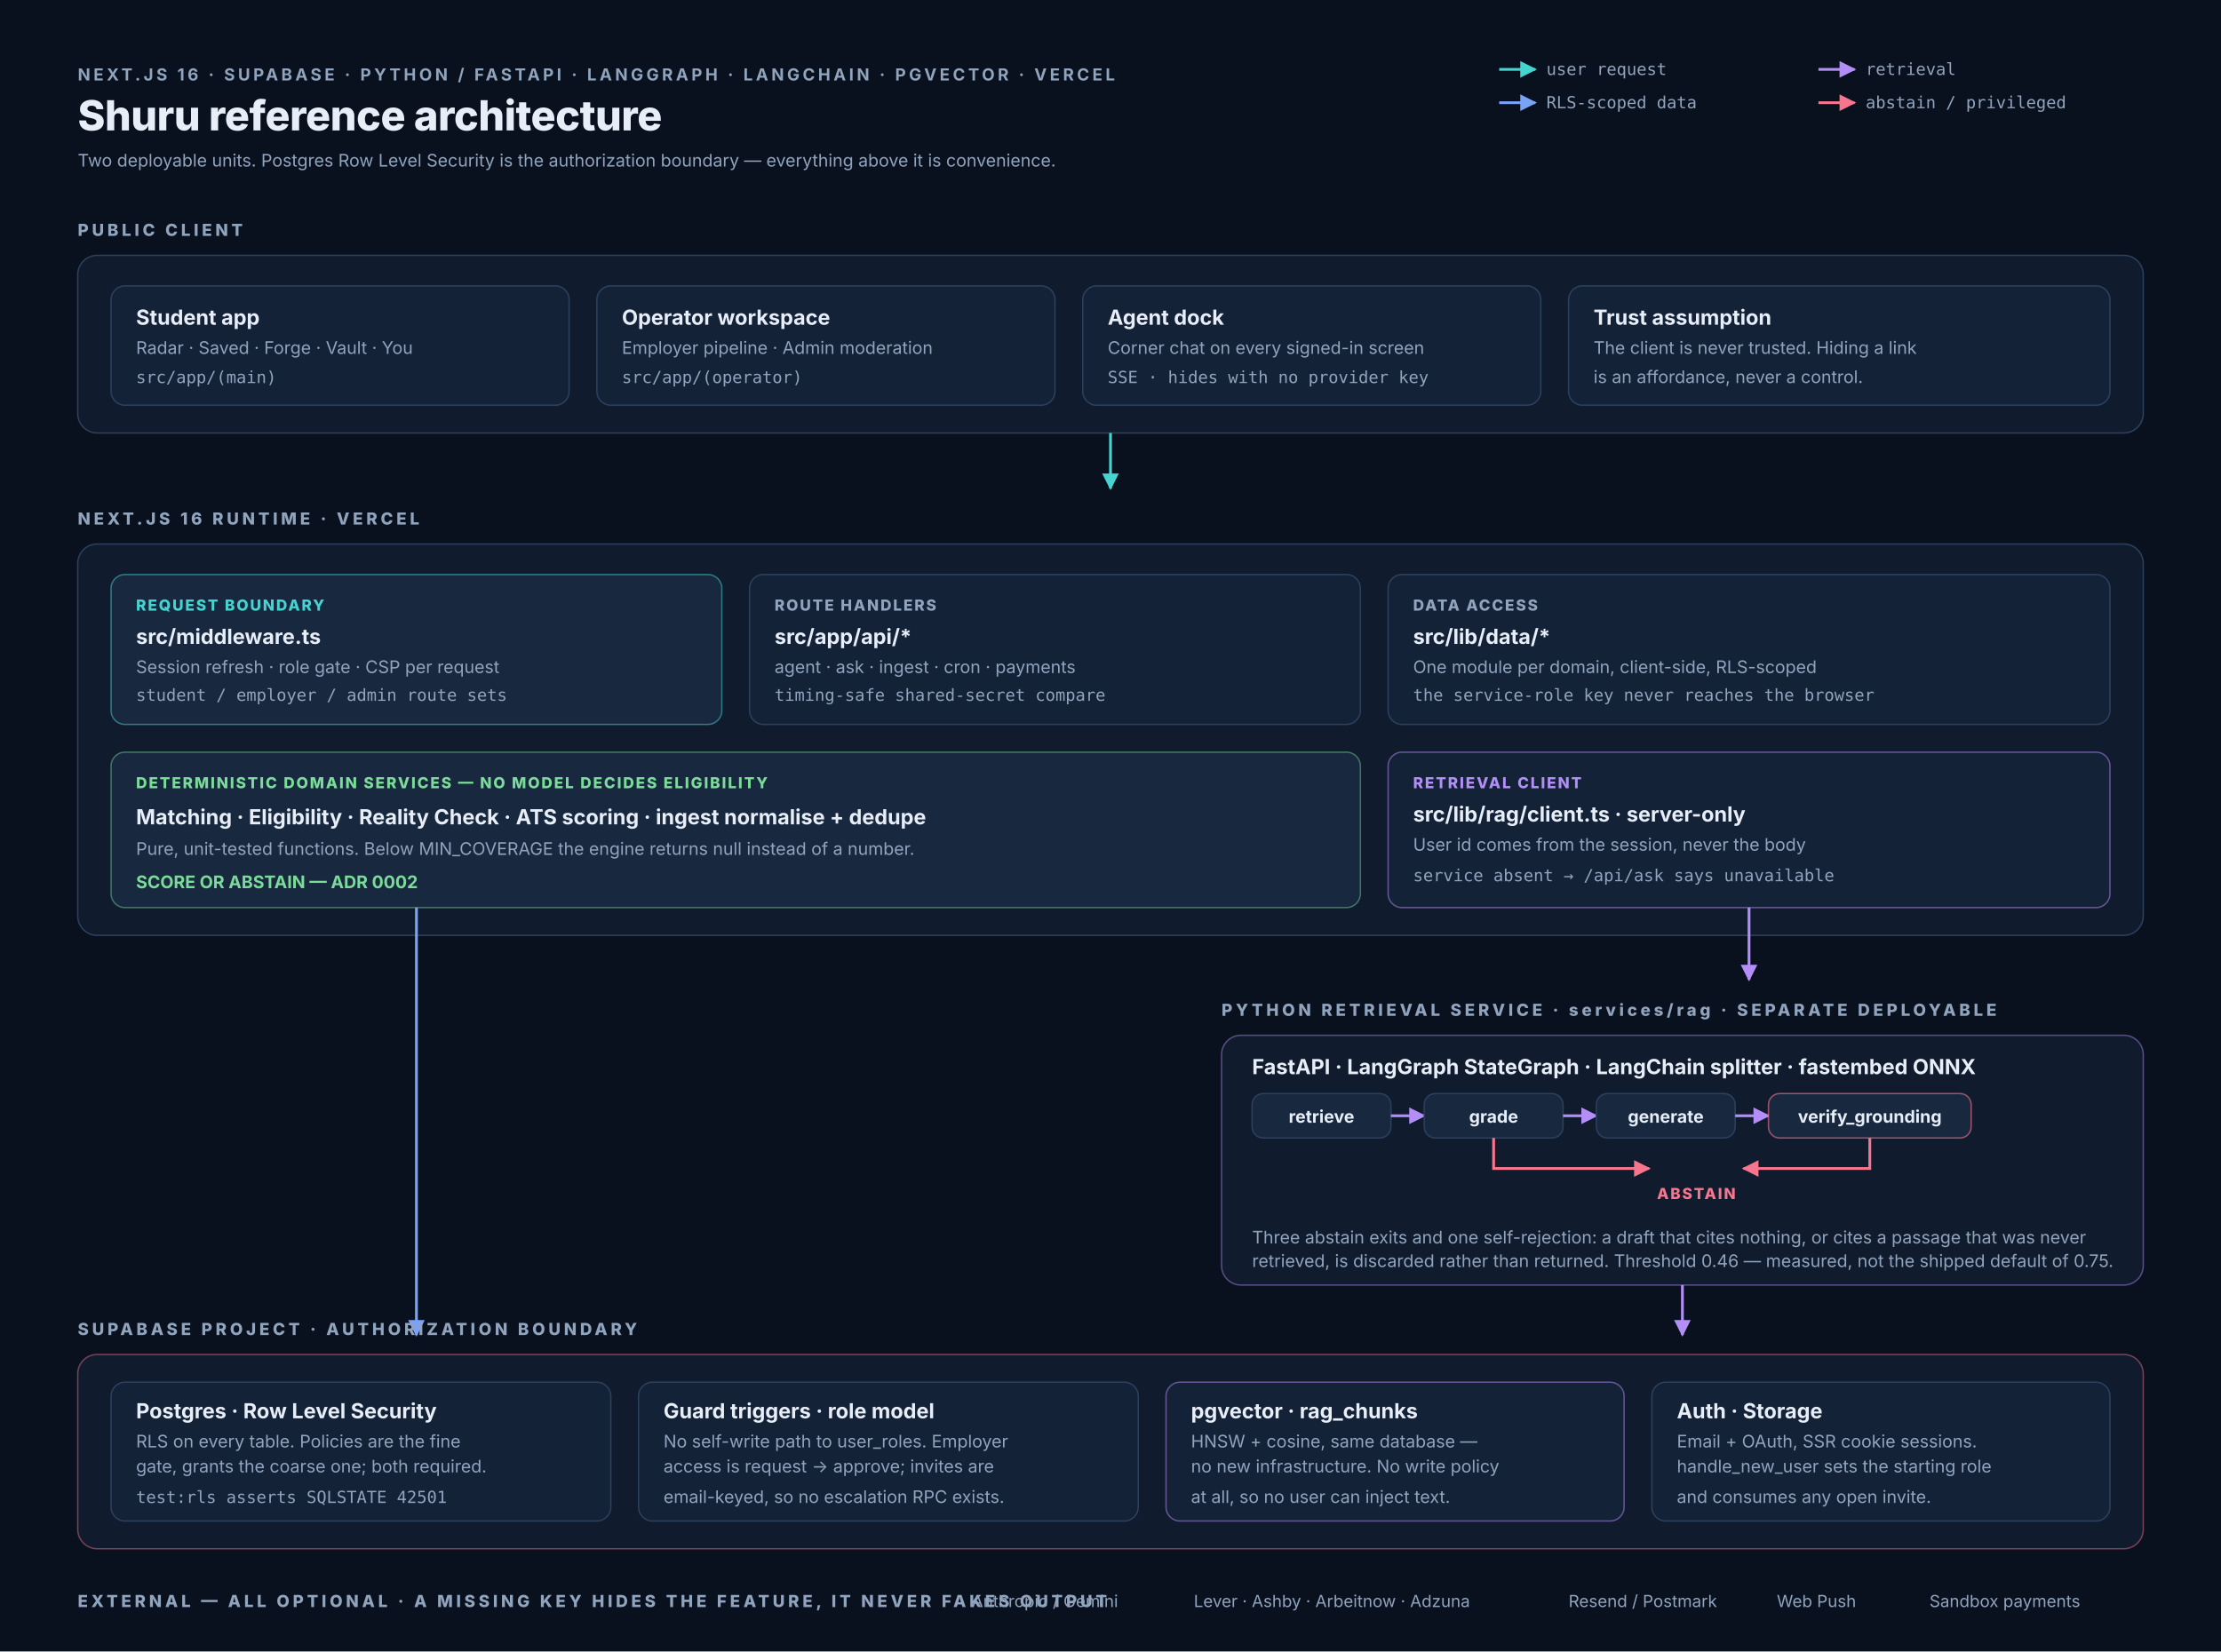
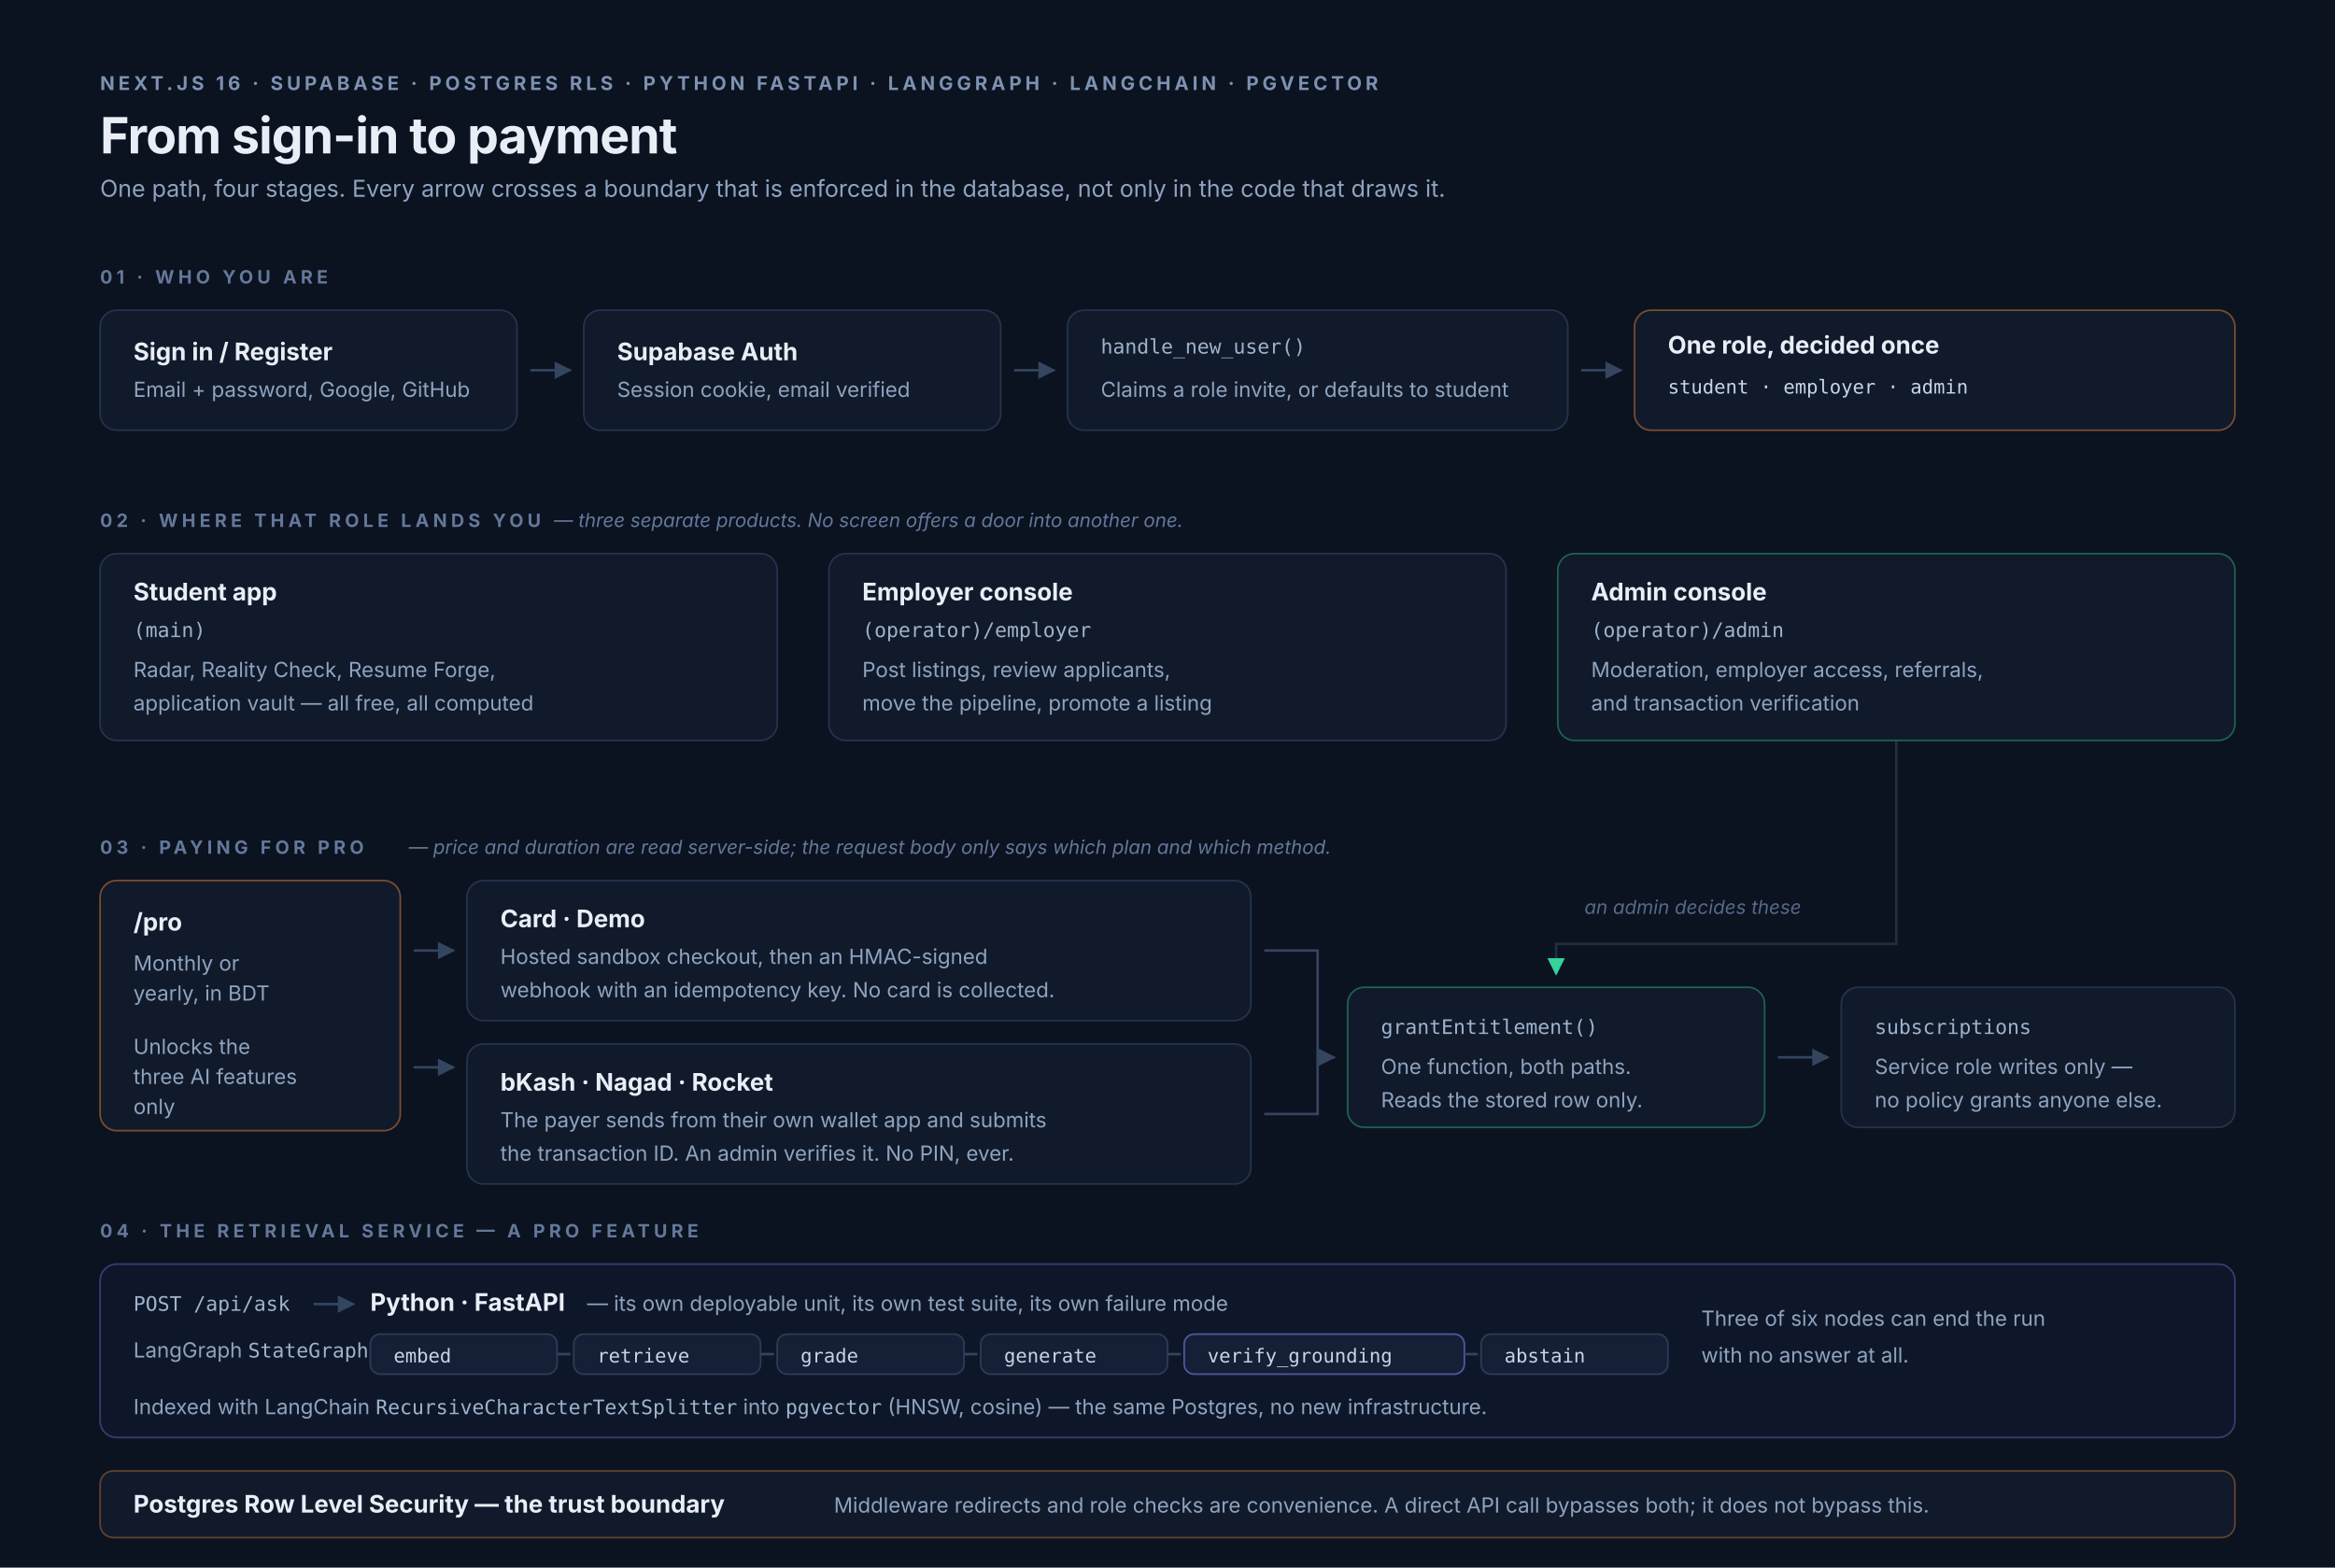
- <svg xmlns="http://www.w3.org/2000/svg" width="1600" height="1190" viewBox="0 0 1600 1190" role="img" aria-labelledby="title desc">
+ <svg xmlns="http://www.w3.org/2000/svg" width="1400" height="940" viewBox="0 0 1400 940" role="img" aria-labelledby="ttl dsc">
  <style>
    text { font-family: Inter, ui-sans-serif, system-ui, -apple-system, "Segoe UI", sans-serif; }
-     .h1 { fill: #e7eef8; font-size: 30px; font-weight: 800; letter-spacing: -0.3px; }
-     .eyebrow { fill: #91a4bd; font-size: 12px; font-weight: 700; letter-spacing: 2.2px; }
-     .band { fill: #91a4bd; font-size: 12px; font-weight: 800; letter-spacing: 2.4px; }
-     .card-t { fill: #e7eef8; font-size: 15px; font-weight: 700; }
-     .card-s { fill: #91a4bd; font-size: 12.5px; }
-     .mono { font-family: "JetBrains Mono", ui-monospace, SFMono-Regular, Menlo, monospace; font-size: 12px; fill: #91a4bd; }
-     .tag { font-size: 11px; font-weight: 800; letter-spacing: 1.2px; }
-     .node-t { fill: #e7eef8; font-size: 12.5px; font-weight: 700; }
-     .flow { stroke-width: 2; fill: none; }
-     .rule { fill: #7bdc9a; font-size: 12.5px; font-weight: 700; }
+     .eyebrow { fill: #7D91B0; font-size: 11.5px; font-weight: 700; letter-spacing: 2.2px; }
+     .h1      { fill: #E9EEF6; font-size: 30px;   font-weight: 700; letter-spacing: -0.5px; }
+     .sub     { fill: #8FA3BF; font-size: 14px; }
+     .lane    { fill: #64789A; font-size: 11px;   font-weight: 700; letter-spacing: 2.4px; }
+     .t       { fill: #E9EEF6; font-size: 14.5px; font-weight: 650; }
+     .s       { fill: #8FA3BF; font-size: 12.5px; }
+     .mono    { font-family: "JetBrains Mono", ui-monospace, SFMono-Regular, Menlo, monospace;
+                font-size: 12px; fill: #9FB3CE; }
+     .pill    { font-family: "JetBrains Mono", ui-monospace, SFMono-Regular, Menlo, monospace;
+                font-size: 11.5px; fill: #C7D5E8; }
+     .edge    { fill: none; stroke: #33455F; stroke-width: 1.5; }
+     .note    { fill: #64789A; font-size: 11.5px; font-style: italic; }
  </style>
  <defs>
-     <marker id="a-cyan" viewBox="0 0 10 10" refX="9" refY="5" markerWidth="6" markerHeight="6" orient="auto-start-reverse">
-       <path d="M0,0 L10,5 L0,10 z" fill="#45d4d0" />
+     <marker id="ar" viewBox="0 0 10 10" refX="9" refY="5" markerWidth="7" markerHeight="7" orient="auto-start-reverse">
+       <path d="M0,0 L10,5 L0,10 z" fill="#33455F" />
    </marker>
-     <marker id="a-blue" viewBox="0 0 10 10" refX="9" refY="5" markerWidth="6" markerHeight="6" orient="auto-start-reverse">
-       <path d="M0,0 L10,5 L0,10 z" fill="#7aa2f7" />
-     </marker>
-     <marker id="a-violet" viewBox="0 0 10 10" refX="9" refY="5" markerWidth="6" markerHeight="6" orient="auto-start-reverse">
-       <path d="M0,0 L10,5 L0,10 z" fill="#b48ef7" />
-     </marker>
-     <marker id="a-red" viewBox="0 0 10 10" refX="9" refY="5" markerWidth="6" markerHeight="6" orient="auto-start-reverse">
-       <path d="M0,0 L10,5 L0,10 z" fill="#f7768e" />
+     <marker id="ar-mint" viewBox="0 0 10 10" refX="9" refY="5" markerWidth="7" markerHeight="7" orient="auto-start-reverse">
+       <path d="M0,0 L10,5 L0,10 z" fill="#34D399" />
    </marker>
  </defs>
-   <rect width="1600" height="1190" fill="#09111f" />
-   <text x="56" y="58" class="eyebrow">NEXT.JS 16 · SUPABASE · PYTHON / FASTAPI · LANGGRAPH · LANGCHAIN · PGVECTOR · VERCEL</text>
-   <text x="56" y="94" class="h1">Shuru reference architecture</text>
-   <text x="56" y="120" class="card-s">Two deployable units. Postgres Row Level Security is the authorization boundary — everything above it is convenience.</text>
-   <g transform="translate(1080,40)">
-     <line x1="0" y1="10" x2="26" y2="10" stroke="#45d4d0" class="flow" marker-end="url(#a-cyan)" />
-     <text x="34" y="14" class="mono">user request</text>
-     <line x1="0" y1="34" x2="26" y2="34" stroke="#7aa2f7" class="flow" marker-end="url(#a-blue)" />
-     <text x="34" y="38" class="mono">RLS-scoped data</text>
-     <line x1="230" y1="10" x2="256" y2="10" stroke="#b48ef7" class="flow" marker-end="url(#a-violet)" />
-     <text x="264" y="14" class="mono">retrieval</text>
-     <line x1="230" y1="34" x2="256" y2="34" stroke="#f7768e" class="flow" marker-end="url(#a-red)" />
-     <text x="264" y="38" class="mono">abstain / privileged</text>
-   </g>
-   <text x="56" y="170" class="band">PUBLIC CLIENT</text>
-   <rect x="56" y="184" width="1488" height="128" rx="14" fill="#101c2e" stroke="#2b405d" />
-   <g transform="translate(80,206)">
-     <rect width="330" height="86" rx="10" fill="#142238" stroke="#2b405d" />
-     <text x="18" y="28" class="card-t">Student app</text>
-     <text x="18" y="49" class="card-s">Radar · Saved · Forge · Vault · You</text>
-     <text x="18" y="70" class="mono">src/app/(main)</text>
-   </g>
-   <g transform="translate(430,206)">
-     <rect width="330" height="86" rx="10" fill="#142238" stroke="#2b405d" />
-     <text x="18" y="28" class="card-t">Operator workspace</text>
-     <text x="18" y="49" class="card-s">Employer pipeline · Admin moderation</text>
-     <text x="18" y="70" class="mono">src/app/(operator)</text>
-   </g>
-   <g transform="translate(780,206)">
-     <rect width="330" height="86" rx="10" fill="#142238" stroke="#2b405d" />
-     <text x="18" y="28" class="card-t">Agent dock</text>
-     <text x="18" y="49" class="card-s">Corner chat on every signed-in screen</text>
-     <text x="18" y="70" class="mono">SSE · hides with no provider key</text>
-   </g>
-   <g transform="translate(1130,206)">
-     <rect width="390" height="86" rx="10" fill="#142238" stroke="#2b405d" />
-     <text x="18" y="28" class="card-t">Trust assumption</text>
-     <text x="18" y="49" class="card-s">The client is never trusted. Hiding a link</text>
-     <text x="18" y="70" class="card-s">is an affordance, never a control.</text>
-   </g>
-   <line x1="800" y1="312" x2="800" y2="352" stroke="#45d4d0" class="flow" marker-end="url(#a-cyan)" />
-   <text x="56" y="378" class="band">NEXT.JS 16 RUNTIME · VERCEL</text>
-   <rect x="56" y="392" width="1488" height="282" rx="14" fill="#101c2e" stroke="#2b405d" />
-   <g transform="translate(80,414)">
-     <rect width="440" height="108" rx="10" fill="#18293f" stroke="#45d4d0" stroke-opacity="0.5" />
-     <text x="18" y="26" class="tag" fill="#45d4d0">REQUEST BOUNDARY</text>
-     <text x="18" y="50" class="card-t">src/middleware.ts</text>
-     <text x="18" y="71" class="card-s">Session refresh · role gate · CSP per request</text>
-     <text x="18" y="91" class="mono">student / employer / admin route sets</text>
-   </g>
-   <g transform="translate(540,414)">
-     <rect width="440" height="108" rx="10" fill="#142238" stroke="#2b405d" />
-     <text x="18" y="26" class="tag" fill="#91a4bd">ROUTE HANDLERS</text>
-     <text x="18" y="50" class="card-t">src/app/api/*</text>
-     <text x="18" y="71" class="card-s">agent · ask · ingest · cron · payments</text>
-     <text x="18" y="91" class="mono">timing-safe shared-secret compare</text>
-   </g>
-   <g transform="translate(1000,414)">
-     <rect width="520" height="108" rx="10" fill="#142238" stroke="#2b405d" />
-     <text x="18" y="26" class="tag" fill="#91a4bd">DATA ACCESS</text>
-     <text x="18" y="50" class="card-t">src/lib/data/*</text>
-     <text x="18" y="71" class="card-s">One module per domain, client-side, RLS-scoped</text>
-     <text x="18" y="91" class="mono">the service-role key never reaches the browser</text>
-   </g>
-   <g transform="translate(80,542)">
-     <rect width="900" height="112" rx="10" fill="#18293f" stroke="#7bdc9a" stroke-opacity="0.45" />
-     <text x="18" y="26" class="tag" fill="#7bdc9a">DETERMINISTIC DOMAIN SERVICES — NO MODEL DECIDES ELIGIBILITY</text>
-     <text x="18" y="52" class="card-t">Matching · Eligibility · Reality Check · ATS scoring · ingest normalise + dedupe</text>
-     <text x="18" y="74" class="card-s">Pure, unit-tested functions. Below MIN_COVERAGE the engine returns null instead of a number.</text>
-     <text x="18" y="98" class="rule">SCORE OR ABSTAIN — ADR 0002</text>
-   </g>
-   <g transform="translate(1000,542)">
-     <rect width="520" height="112" rx="10" fill="#142238" stroke="#b48ef7" stroke-opacity="0.5" />
-     <text x="18" y="26" class="tag" fill="#b48ef7">RETRIEVAL CLIENT</text>
-     <text x="18" y="50" class="card-t">src/lib/rag/client.ts · server-only</text>
-     <text x="18" y="71" class="card-s">User id comes from the session, never the body</text>
-     <text x="18" y="93" class="mono">service absent → /api/ask says unavailable</text>
-   </g>
-   <path d="M1260 654 L1260 706" stroke="#b48ef7" class="flow" marker-end="url(#a-violet)" />
-   <path d="M300 654 L300 962" stroke="#7aa2f7" class="flow" marker-end="url(#a-blue)" />
-   <text x="880" y="732" class="band">PYTHON RETRIEVAL SERVICE · services/rag · SEPARATE DEPLOYABLE</text>
-   <rect x="880" y="746" width="664" height="180" rx="14" fill="#101c2e" stroke="#b48ef7" stroke-opacity="0.45" />
-   <text x="902" y="774" class="card-t">FastAPI · LangGraph StateGraph · LangChain splitter · fastembed ONNX</text>
-   <g transform="translate(902,788)">
-     <rect width="100" height="32" rx="8" fill="#18293f" stroke="#2b405d" />
-     <text x="50" y="21" class="node-t" text-anchor="middle">retrieve</text>
-     <line x1="100" y1="16" x2="124" y2="16" stroke="#b48ef7" class="flow" marker-end="url(#a-violet)" />
-     <rect x="124" width="100" height="32" rx="8" fill="#18293f" stroke="#2b405d" />
-     <text x="174" y="21" class="node-t" text-anchor="middle">grade</text>
-     <line x1="224" y1="16" x2="248" y2="16" stroke="#b48ef7" class="flow" marker-end="url(#a-violet)" />
-     <rect x="248" width="100" height="32" rx="8" fill="#18293f" stroke="#2b405d" />
-     <text x="298" y="21" class="node-t" text-anchor="middle">generate</text>
-     <line x1="348" y1="16" x2="372" y2="16" stroke="#b48ef7" class="flow" marker-end="url(#a-violet)" />
-     <rect x="372" width="146" height="32" rx="8" fill="#18293f" stroke="#f7768e" stroke-opacity="0.6" />
-     <text x="445" y="21" class="node-t" text-anchor="middle">verify_grounding</text>
-     <path d="M174 32 L174 54 L286 54" stroke="#f7768e" class="flow" marker-end="url(#a-red)" />
-     <path d="M445 32 L445 54 L354 54" stroke="#f7768e" class="flow" marker-end="url(#a-red)" />
-     <text x="320" y="76" class="tag" fill="#f7768e" text-anchor="middle">ABSTAIN</text>
-   </g>
-   <text x="902" y="896" class="card-s">Three abstain exits and one self-rejection: a draft that cites nothing, or cites a passage that was never</text>
-   <text x="902" y="913" class="card-s">retrieved, is discarded rather than returned. Threshold 0.46 — measured, not the shipped default of 0.75.</text>
-   <path d="M1212 926 L1212 962" stroke="#b48ef7" class="flow" marker-end="url(#a-violet)" />
-   <text x="56" y="962" class="band">SUPABASE PROJECT · AUTHORIZATION BOUNDARY</text>
-   <rect x="56" y="976" width="1488" height="140" rx="14" fill="#101c2e" stroke="#f7768e" stroke-opacity="0.45" />
-   <g transform="translate(80,996)">
-     <rect width="360" height="100" rx="10" fill="#142238" stroke="#2b405d" />
-     <text x="18" y="26" class="card-t">Postgres · Row Level Security</text>
-     <text x="18" y="47" class="card-s">RLS on every table. Policies are the fine</text>
-     <text x="18" y="65" class="card-s">gate, grants the coarse one; both required.</text>
-     <text x="18" y="87" class="mono">test:rls asserts SQLSTATE 42501</text>
-   </g>
-   <g transform="translate(460,996)">
-     <rect width="360" height="100" rx="10" fill="#142238" stroke="#2b405d" />
-     <text x="18" y="26" class="card-t">Guard triggers · role model</text>
-     <text x="18" y="47" class="card-s">No self-write path to user_roles. Employer</text>
-     <text x="18" y="65" class="card-s">access is request → approve; invites are</text>
-     <text x="18" y="87" class="card-s">email-keyed, so no escalation RPC exists.</text>
-   </g>
-   <g transform="translate(840,996)">
-     <rect width="330" height="100" rx="10" fill="#142238" stroke="#b48ef7" stroke-opacity="0.5" />
-     <text x="18" y="26" class="card-t">pgvector · rag_chunks</text>
-     <text x="18" y="47" class="card-s">HNSW + cosine, same database —</text>
-     <text x="18" y="65" class="card-s">no new infrastructure. No write policy</text>
-     <text x="18" y="87" class="card-s">at all, so no user can inject text.</text>
-   </g>
-   <g transform="translate(1190,996)">
-     <rect width="330" height="100" rx="10" fill="#142238" stroke="#2b405d" />
-     <text x="18" y="26" class="card-t">Auth · Storage</text>
-     <text x="18" y="47" class="card-s">Email + OAuth, SSR cookie sessions.</text>
-     <text x="18" y="65" class="card-s">handle_new_user sets the starting role</text>
-     <text x="18" y="87" class="card-s">and consumes any open invite.</text>
-   </g>
-   <text x="56" y="1158" class="band">EXTERNAL — ALL OPTIONAL · A MISSING KEY HIDES THE FEATURE, IT NEVER FAKES OUTPUT</text>
-   <g class="mono">
-     <text x="700" y="1158">Anthropic / Gemini</text>
-     <text x="860" y="1158">Lever · Ashby · Arbeitnow · Adzuna</text>
-     <text x="1130" y="1158">Resend / Postmark</text>
-     <text x="1280" y="1158">Web Push</text>
-     <text x="1390" y="1158">Sandbox payments</text>
-   </g>
+   <rect width="1400" height="940" fill="#0B1220" />
+   <text x="60" y="54" class="eyebrow">NEXT.JS 16 · SUPABASE · POSTGRES RLS · PYTHON FASTAPI · LANGGRAPH · LANGCHAIN · PGVECTOR</text>
+   <text x="60" y="92" class="h1">From sign-in to payment</text>
+   <text x="60" y="118" class="sub">One path, four stages. Every arrow crosses a boundary that is enforced in the database, not only in the code that draws it.</text>
+   <text x="60" y="170" class="lane">01 · WHO YOU ARE</text>
+   <rect x="60" y="186" width="250" height="72" rx="10" fill="#101A2B" stroke="#24334D" />
+   <text x="80" y="216" class="t">Sign in / Register</text>
+   <text x="80" y="238" class="s">Email + password, Google, GitHub</text>
+   <path d="M318,222 L342,222" class="edge" marker-end="url(#ar)" />
+   <rect x="350" y="186" width="250" height="72" rx="10" fill="#101A2B" stroke="#24334D" />
+   <text x="370" y="216" class="t">Supabase Auth</text>
+   <text x="370" y="238" class="s">Session cookie, email verified</text>
+   <path d="M608,222 L632,222" class="edge" marker-end="url(#ar)" />
+   <rect x="640" y="186" width="300" height="72" rx="10" fill="#101A2B" stroke="#24334D" />
+   <text x="660" y="212" class="mono">handle_new_user()</text>
+   <text x="660" y="238" class="s">Claims a role invite, or defaults to student</text>
+   <path d="M948,222 L972,222" class="edge" marker-end="url(#ar)" />
+   <rect x="980" y="186" width="360" height="72" rx="10" fill="#101A2B" stroke="#FB923C" stroke-opacity="0.45" />
+   <text x="1000" y="212" class="t">One role, decided once</text>
+   <text x="1000" y="236" class="pill">student · employer · admin</text>
+   <text x="60" y="316" class="lane">02 · WHERE THAT ROLE LANDS YOU</text>
+   <text x="332" y="316" class="note">— three separate products. No screen offers a door into another one.</text>
+   <rect x="60" y="332" width="406" height="112" rx="10" fill="#101A2B" stroke="#24334D" />
+   <text x="80" y="360" class="t">Student app</text>
+   <text x="80" y="382" class="mono">(main)</text>
+   <text x="80" y="406" class="s">Radar, Reality Check, Resume Forge,</text>
+   <text x="80" y="426" class="s">application vault — all free, all computed</text>
+   <rect x="497" y="332" width="406" height="112" rx="10" fill="#101A2B" stroke="#24334D" />
+   <text x="517" y="360" class="t">Employer console</text>
+   <text x="517" y="382" class="mono">(operator)/employer</text>
+   <text x="517" y="406" class="s">Post listings, review applicants,</text>
+   <text x="517" y="426" class="s">move the pipeline, promote a listing</text>
+   <rect x="934" y="332" width="406" height="112" rx="10" fill="#101A2B" stroke="#34D399" stroke-opacity="0.4" />
+   <text x="954" y="360" class="t">Admin console</text>
+   <text x="954" y="382" class="mono">(operator)/admin</text>
+   <text x="954" y="406" class="s">Moderation, employer access, referrals,</text>
+   <text x="954" y="426" class="s">and transaction verification</text>
+   <path d="M1137,444 L1137,566 L933,566 L933,584" class="edge" stroke="#34D399" stroke-opacity="0.55" marker-end="url(#ar-mint)" />
+   <text x="950" y="548" class="note" fill="#34D399" fill-opacity="0.85">an admin decides these</text>
+   <text x="60" y="512" class="lane">03 · PAYING FOR PRO</text>
+   <text x="245" y="512" class="note">— price and duration are read server-side; the request body only says which plan and which method.</text>
+   <rect x="60" y="528" width="180" height="150" rx="10" fill="#101A2B" stroke="#FB923C" stroke-opacity="0.45" />
+   <text x="80" y="558" class="t">/pro</text>
+   <text x="80" y="582" class="s">Monthly or</text>
+   <text x="80" y="600" class="s">yearly, in BDT</text>
+   <text x="80" y="632" class="s">Unlocks the</text>
+   <text x="80" y="650" class="s">three AI features</text>
+   <text x="80" y="668" class="s">only</text>
+   <path d="M248,570 L272,570" class="edge" marker-end="url(#ar)" />
+   <path d="M248,640 L272,640" class="edge" marker-end="url(#ar)" />
+   <rect x="280" y="528" width="470" height="84" rx="10" fill="#101A2B" stroke="#24334D" />
+   <text x="300" y="556" class="t">Card · Demo</text>
+   <text x="300" y="578" class="s">Hosted sandbox checkout, then an HMAC-signed</text>
+   <text x="300" y="598" class="s">webhook with an idempotency key. No card is collected.</text>
+   <rect x="280" y="626" width="470" height="84" rx="10" fill="#101A2B" stroke="#24334D" />
+   <text x="300" y="654" class="t">bKash · Nagad · Rocket</text>
+   <text x="300" y="676" class="s">The payer sends from their own wallet app and submits</text>
+   <text x="300" y="696" class="s">the transaction ID. An admin verifies it. No PIN, ever.</text>
+   <path d="M758,668 L790,668 L790,634" class="edge" />
+   <path d="M758,570 L790,570 L790,634 L800,634" class="edge" marker-end="url(#ar)" />
+   <rect x="808" y="592" width="250" height="84" rx="10" fill="#101A2B" stroke="#34D399" stroke-opacity="0.4" />
+   <text x="828" y="620" class="mono">grantEntitlement()</text>
+   <text x="828" y="644" class="s">One function, both paths.</text>
+   <text x="828" y="664" class="s">Reads the stored row only.</text>
+   <path d="M1066,634 L1096,634" class="edge" marker-end="url(#ar)" />
+   <rect x="1104" y="592" width="236" height="84" rx="10" fill="#101A2B" stroke="#24334D" />
+   <text x="1124" y="620" class="mono">subscriptions</text>
+   <text x="1124" y="644" class="s">Service role writes only —</text>
+   <text x="1124" y="664" class="s">no policy grants anyone else.</text>
+   <text x="60" y="742" class="lane">04 · THE RETRIEVAL SERVICE — A PRO FEATURE</text>
+   <rect x="60" y="758" width="1280" height="104" rx="10" fill="#0E1729" stroke="#818CF8" stroke-opacity="0.35" />
+   <text x="80" y="786" class="mono">POST /api/ask</text>
+   <path d="M188,782 L212,782" class="edge" marker-end="url(#ar)" />
+   <text x="222" y="786" class="t">Python · FastAPI</text>
+   <text x="352" y="786" class="s">— its own deployable unit, its own test suite, its own failure mode</text>
+   <text x="80" y="814" class="s">LangGraph <tspan class="mono">StateGraph</tspan>
+   </text>
+   <rect x="222" y="800" width="112" height="24" rx="6" fill="#151F35" stroke="#2C3C57" />
+   <text x="236" y="817" class="pill">embed</text>
+   <rect x="344" y="800" width="112" height="24" rx="6" fill="#151F35" stroke="#2C3C57" />
+   <text x="358" y="817" class="pill">retrieve</text>
+   <rect x="466" y="800" width="112" height="24" rx="6" fill="#151F35" stroke="#2C3C57" />
+   <text x="480" y="817" class="pill">grade</text>
+   <rect x="588" y="800" width="112" height="24" rx="6" fill="#151F35" stroke="#2C3C57" />
+   <text x="602" y="817" class="pill">generate</text>
+   <rect x="710" y="800" width="168" height="24" rx="6" fill="#151F35" stroke="#818CF8" stroke-opacity="0.55" />
+   <text x="724" y="817" class="pill" fill="#C3CBFA">verify_grounding</text>
+   <rect x="888" y="800" width="112" height="24" rx="6" fill="#151F35" stroke="#2C3C57" />
+   <text x="902" y="817" class="pill">abstain</text>
+   <path d="M334,812 L342,812" class="edge" />
+   <path d="M456,812 L464,812" class="edge" />
+   <path d="M578,812 L586,812" class="edge" />
+   <path d="M700,812 L708,812" class="edge" />
+   <path d="M878,812 L886,812" class="edge" />
+   <text x="1020" y="795" class="s">Three of six nodes can end the run</text>
+   <text x="1020" y="817" class="s">with no answer at all.</text>
+   <text x="80" y="848" class="s">Indexed with LangChain <tspan class="mono">RecursiveCharacterTextSplitter</tspan> into <tspan class="mono">pgvector</tspan> (HNSW, cosine) — the same Postgres, no new infrastructure.</text>
+   <rect x="60" y="882" width="1280" height="40" rx="8" fill="#101A2B" stroke="#FB923C" stroke-opacity="0.35" />
+   <text x="80" y="907" class="t" fill="#FDBA74">Postgres Row Level Security — the trust boundary</text>
+   <text x="500" y="907" class="s">Middleware redirects and role checks are convenience. A direct API call bypasses both; it does not bypass this.</text>
</svg>
